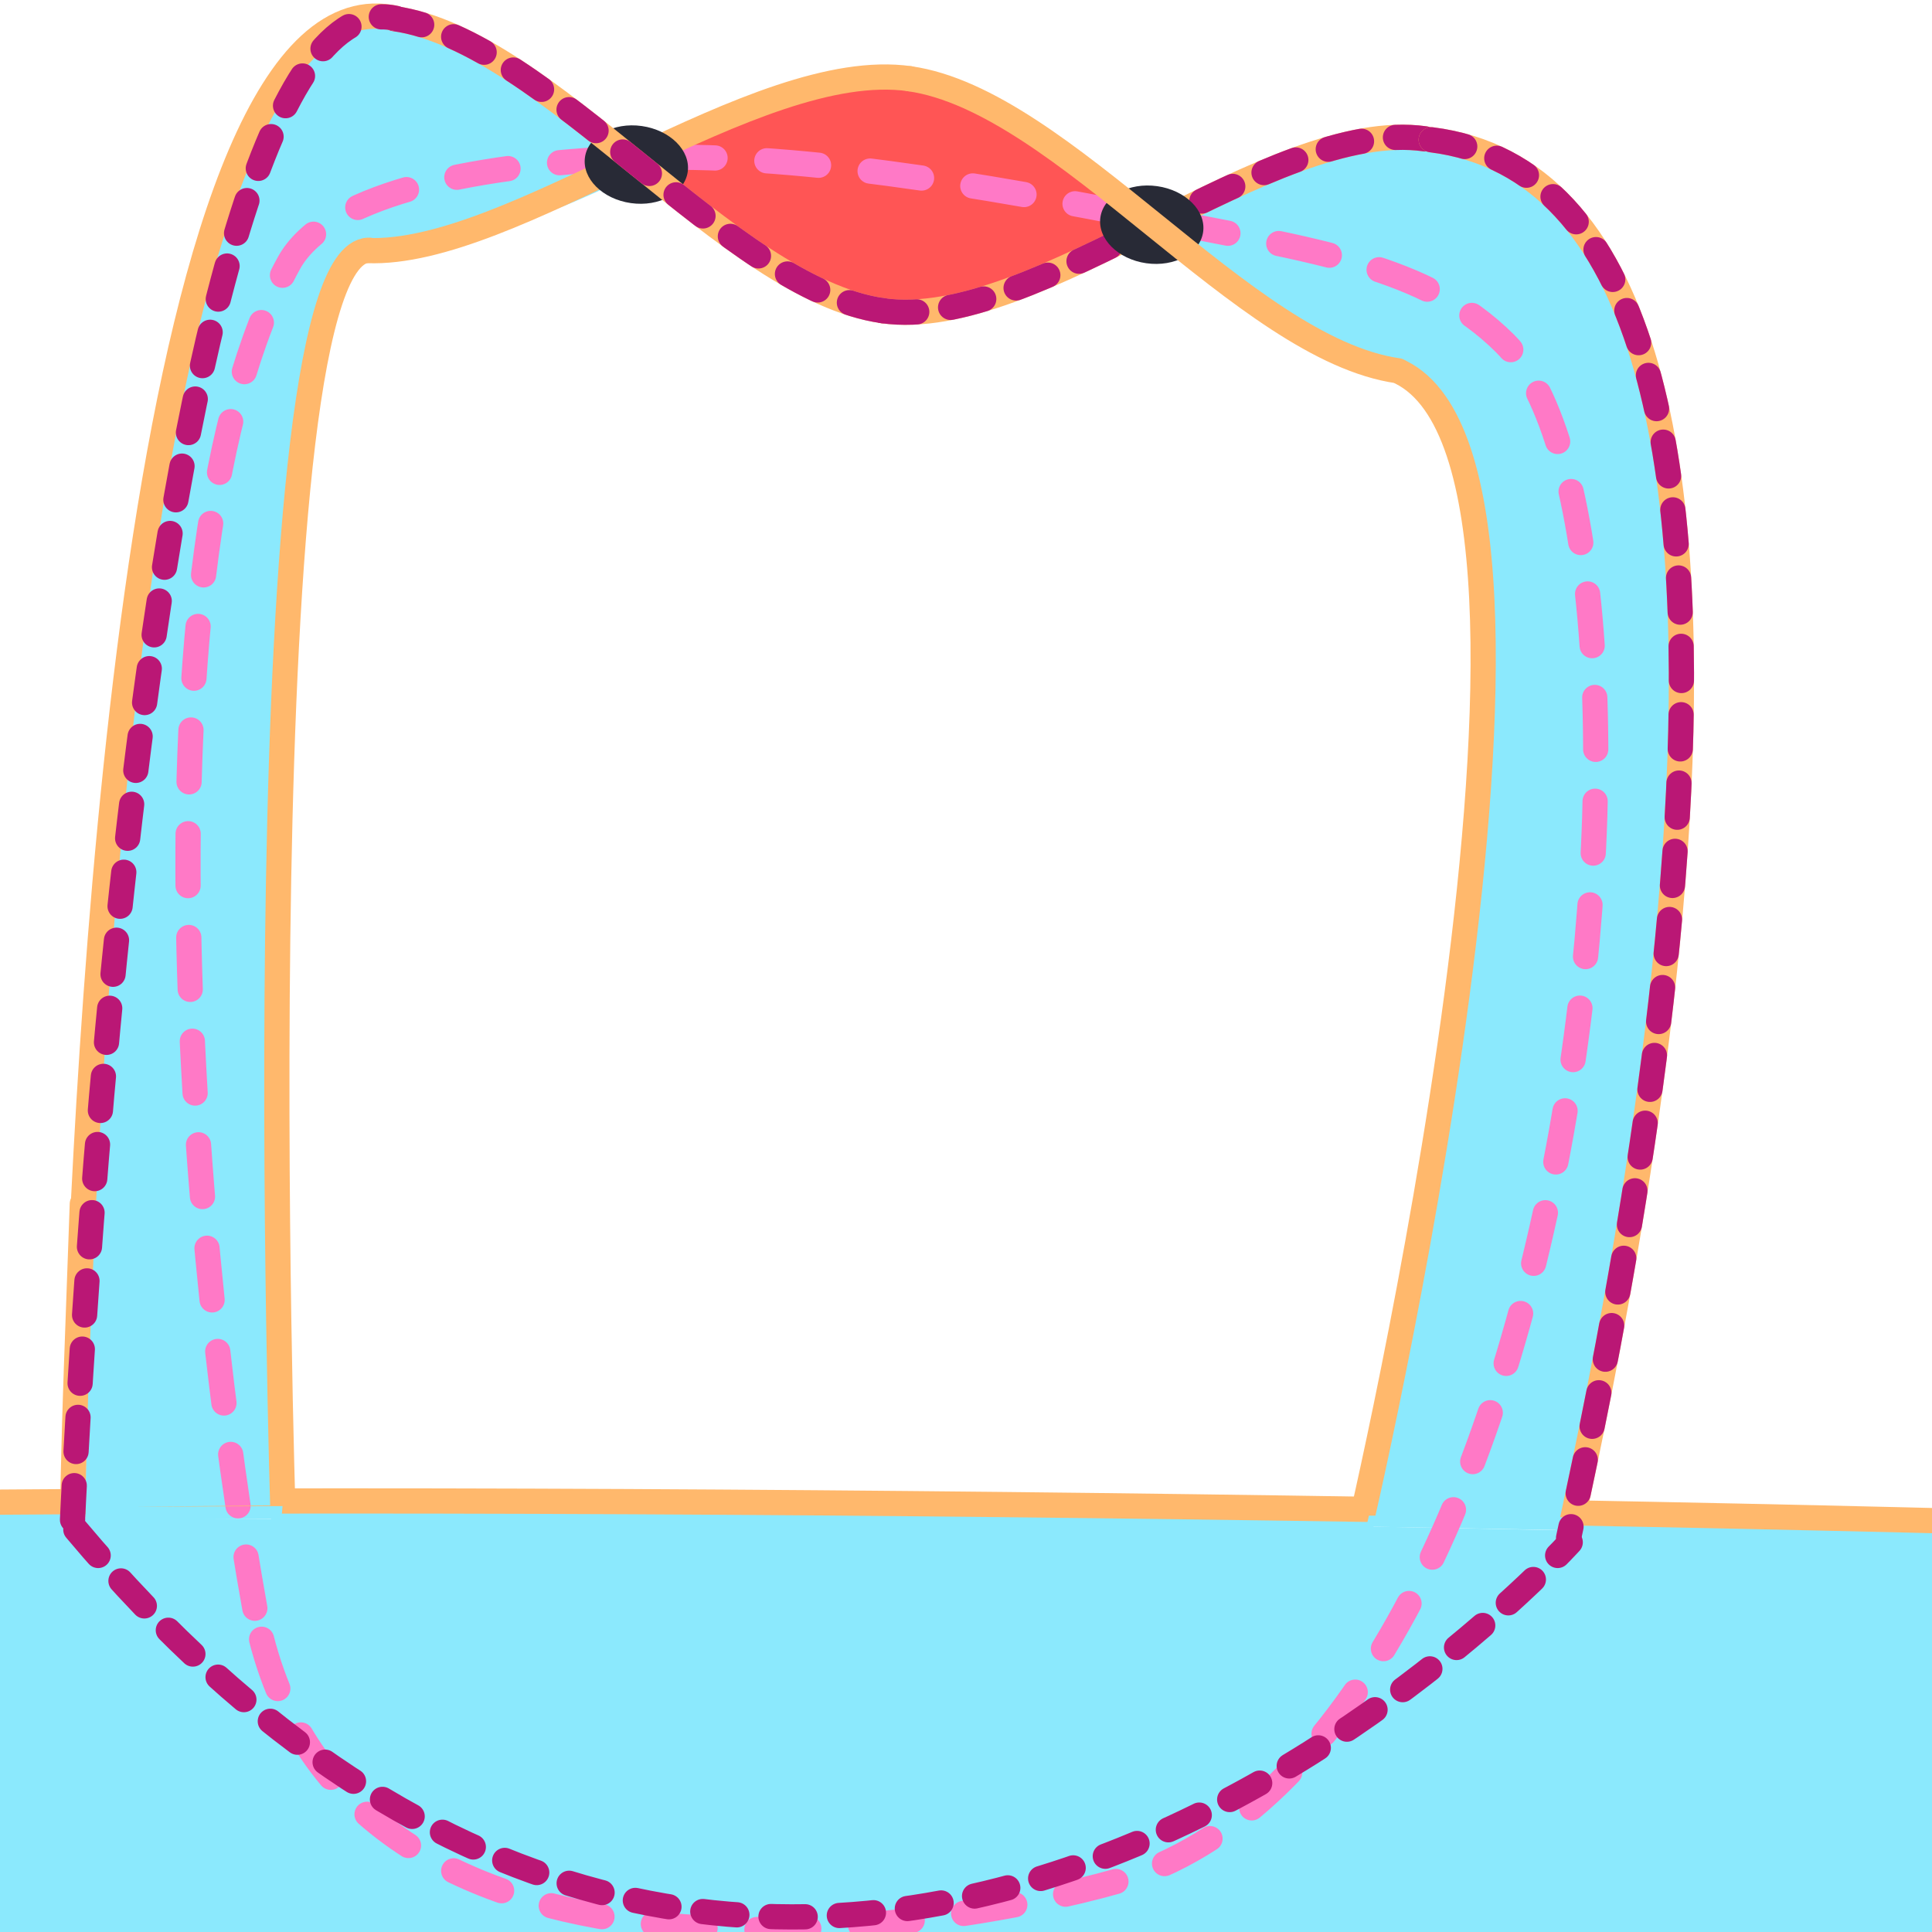
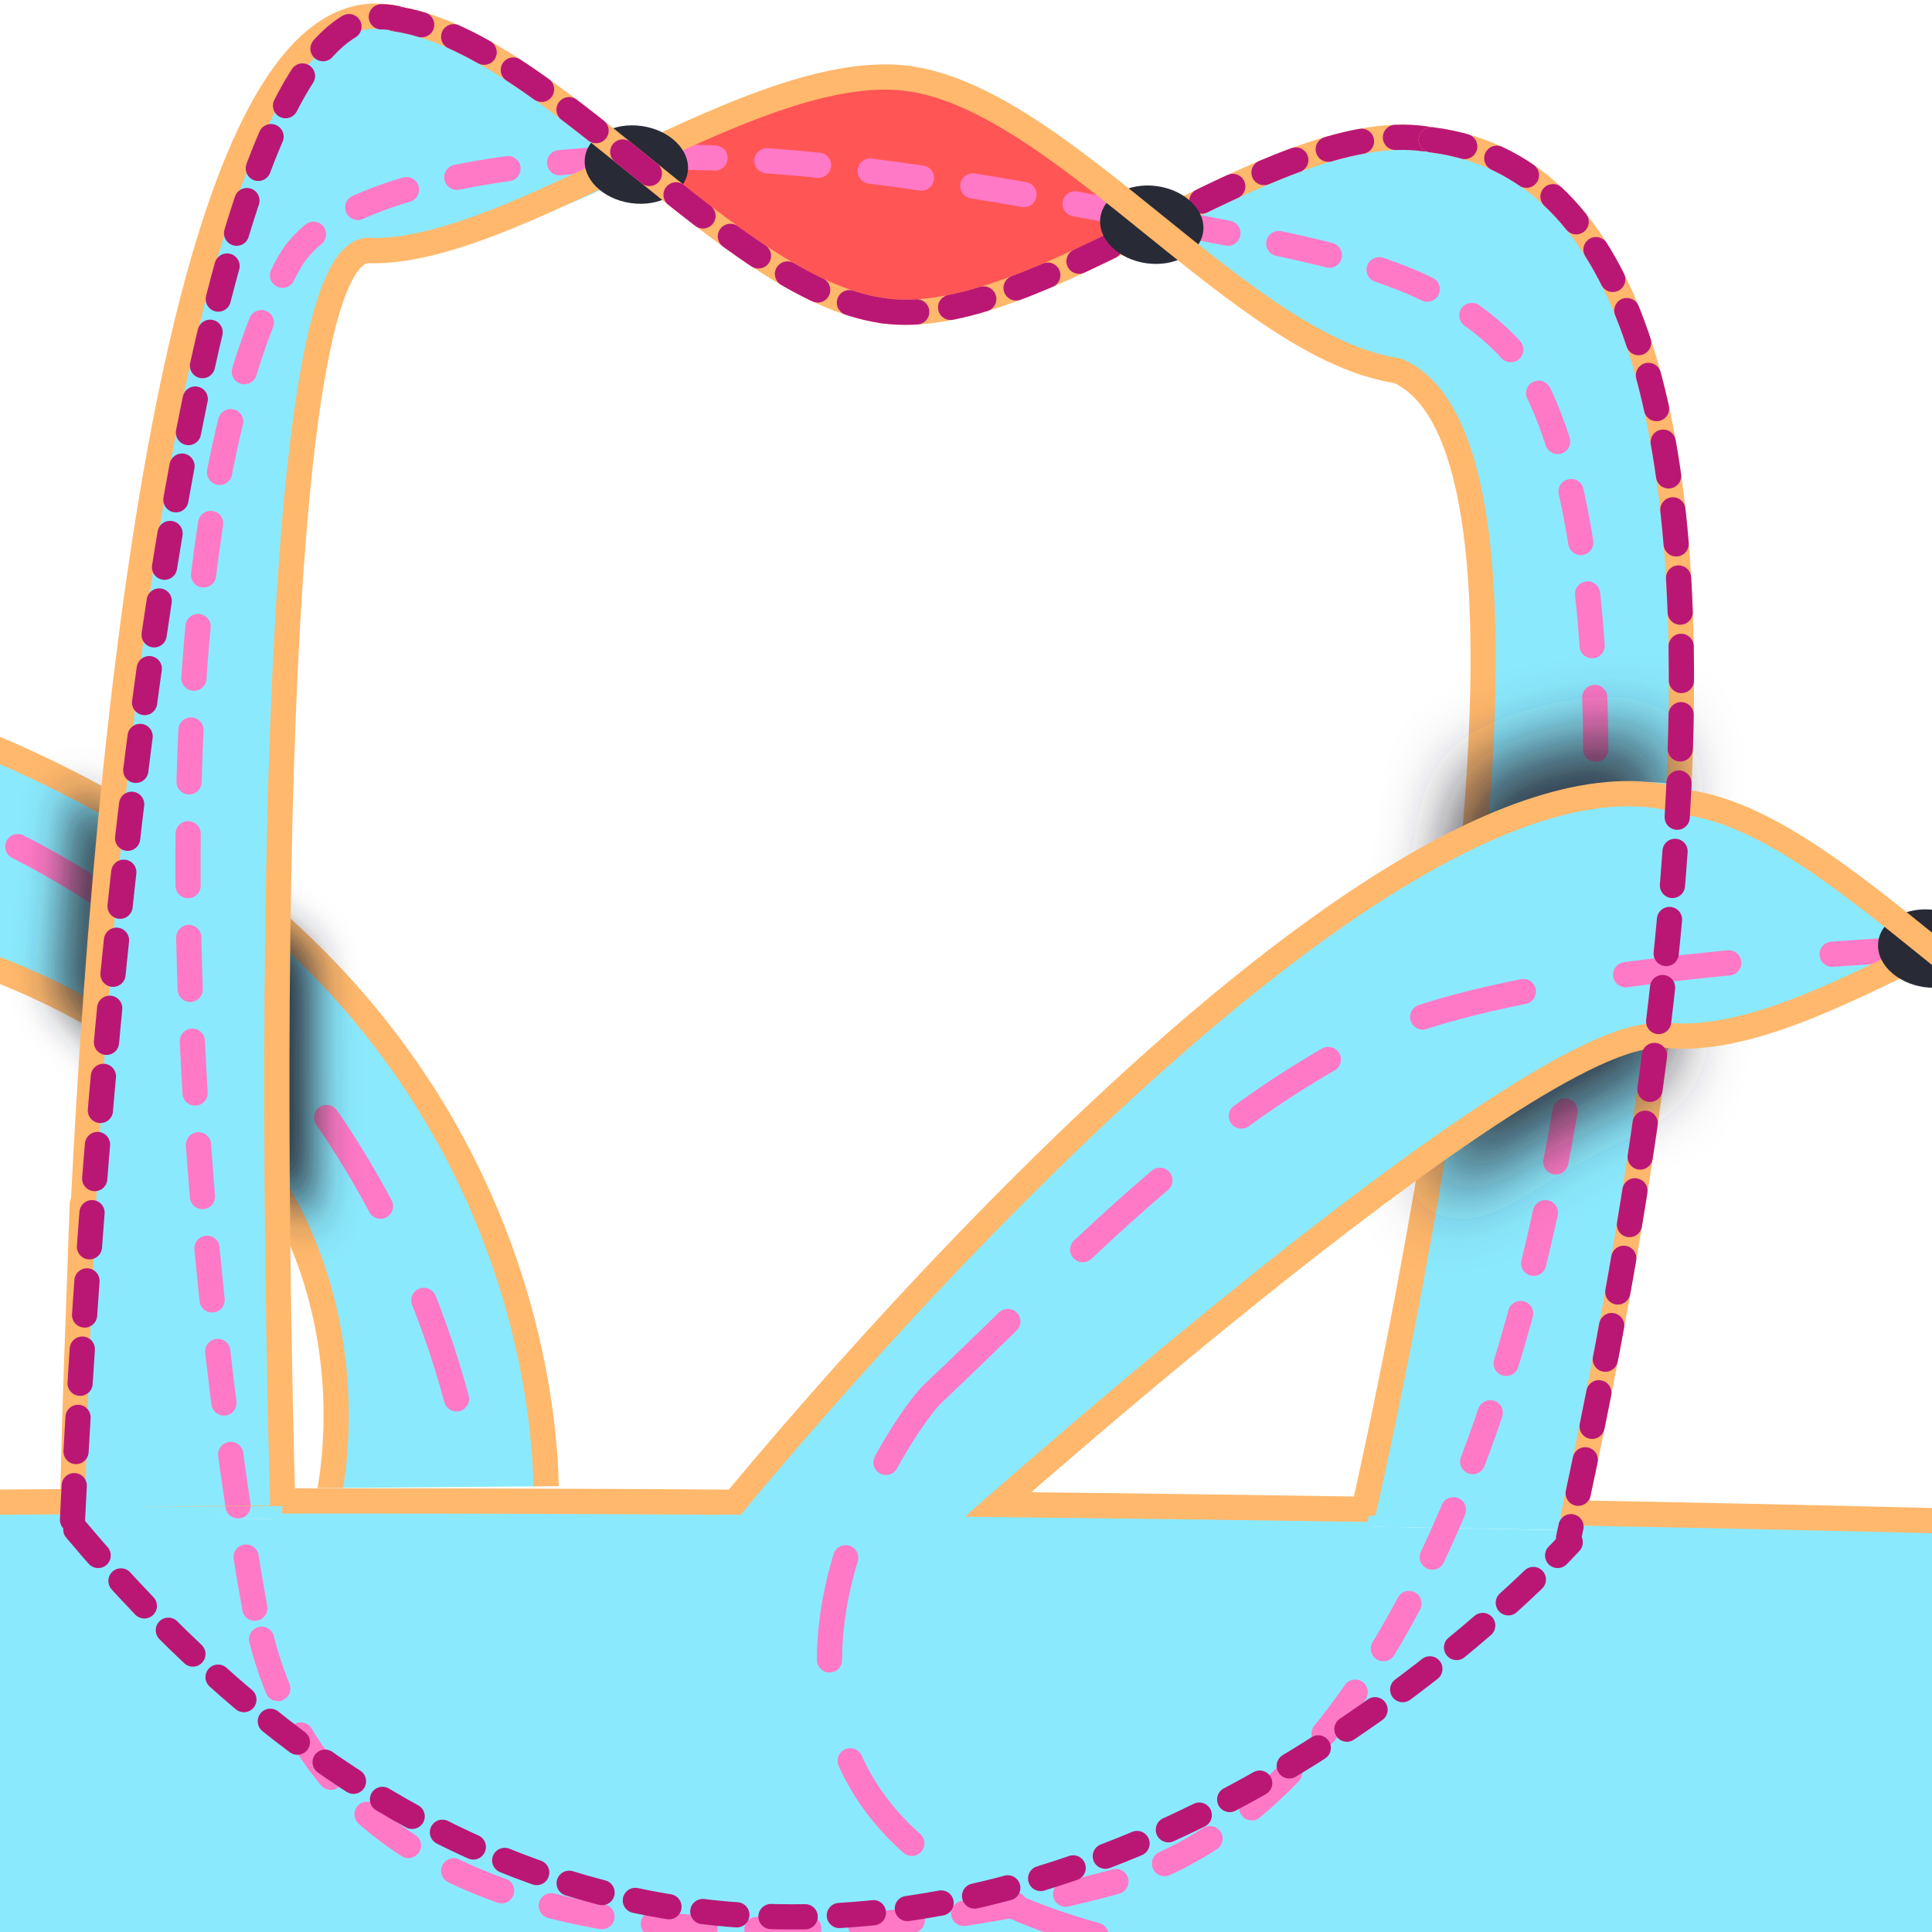
<svg xmlns="http://www.w3.org/2000/svg" xmlns:ns1="http://vectornator.io" height="100%" stroke-miterlimit="10" style="fill-rule:nonzero;clip-rule:evenodd;stroke-linecap:round;stroke-linejoin:round;" version="1.1" viewBox="0 0 565 565" width="100%" xml:space="preserve">
  <defs>
-     <filter color-interpolation-filters="sRGB" filterUnits="userSpaceOnUse" height="157.784" id="Filter" width="310.469" x="390.793" y="189.982">
+     <filter color-interpolation-filters="sRGB" filterUnits="userSpaceOnUse" height="146.329" id="Filter" width="177.721" x="-376.655" y="176.795">
+       <feDropShadow dx="-16.87" dy="-1.776" flood-color="#282a36" flood-opacity="0.791" in="SourceGraphic" result="Shadow" stdDeviation="9.443" />
+     </filter>
+     <filter color-interpolation-filters="sRGB" filterUnits="userSpaceOnUse" height="145.68" id="Filter_2" width="177.071" x="-352.452" y="187.691">
+       <feDropShadow dx="7.009" dy="8.795" flood-color="#282a36" flood-opacity="0.791" in="SourceGraphic" result="Shadow" stdDeviation="9.313" />
+     </filter>
+     <filter color-interpolation-filters="sRGB" filterUnits="userSpaceOnUse" height="147.784" id="Filter_3" width="86.01" x="1.283" y="214.854">
+       <feDropShadow dx="-9.848" dy="-3.621" flood-color="#282a36" flood-opacity="0.791" in="SourceGraphic" result="Shadow" stdDeviation="6.137" />
+     </filter>
+     <filter color-interpolation-filters="sRGB" filterUnits="userSpaceOnUse" height="147.784" id="Filter_4" width="86.01" x="20.662" y="226.1">
+       <feDropShadow dx="9.531" dy="7.625" flood-color="#282a36" flood-opacity="1" in="SourceGraphic" result="Shadow" stdDeviation="6.137" />
+     </filter>
+     <filter color-interpolation-filters="sRGB" filterUnits="userSpaceOnUse" height="157.784" id="Filter_5" width="310.469" x="390.793" y="189.982">
      <feDropShadow dx="-2.05" dy="-16.839" flood-color="#282a36" flood-opacity="0.9" in="SourceGraphic" result="Shadow" stdDeviation="10.092" />
    </filter>
-     <filter color-interpolation-filters="sRGB" filterUnits="userSpaceOnUse" height="157.784" id="Filter_2" width="310.469" x="394.653" y="219.897">
+     <filter color-interpolation-filters="sRGB" filterUnits="userSpaceOnUse" height="157.784" id="Filter_6" width="310.469" x="394.653" y="219.897">
      <feDropShadow dx="-4.441" dy="16.371" flood-color="#282a36" flood-opacity="0.9" in="SourceGraphic" result="Shadow" stdDeviation="10.092" />
-     </filter>
-     <filter color-interpolation-filters="sRGB" filterUnits="userSpaceOnUse" height="146.329" id="Filter_3" width="177.721" x="-376.655" y="176.795">
-       <feDropShadow dx="-16.87" dy="-1.776" flood-color="#282a36" flood-opacity="0.791" in="SourceGraphic" result="Shadow" stdDeviation="9.443" />
-     </filter>
-     <filter color-interpolation-filters="sRGB" filterUnits="userSpaceOnUse" height="145.68" id="Filter_4" width="177.071" x="-352.452" y="187.691">
-       <feDropShadow dx="7.009" dy="8.795" flood-color="#282a36" flood-opacity="0.791" in="SourceGraphic" result="Shadow" stdDeviation="9.313" />
    </filter>
  </defs>
  <clipPath id="ArtboardFrame">
    <rect height="565" width="565" x="0" y="0" />
  </clipPath>
  <g clip-path="url(#ArtboardFrame)" id="Layer-1" ns1:layerName="Layer 1" visibility="hidden">
    <path d="M-114.77-178.661L1050.74-178.661L1050.74 1018.72L-114.77 1018.72L-114.77-178.661Z" fill="#282a36" fill-rule="nonzero" opacity="1" stroke="none" />
  </g>
  <g clip-path="url(#ArtboardFrame)" id="Layer-2" ns1:layerName="Layer 2">
    <clipPath id="ClipPath">
-       <path d="M-533.325 634.598C-547.703 545.18-467.839 466.153-467.839 466.153L-455.266 490.235L-398.173 465.57L-406.253 444.182L-344.447 430.247L-341.345 454.606L-264.689 449.202L-268.697 416.886C-268.697 416.886-234.322 414.388-222.488 413.89C-220.079 413.789-213.869 447.021-213.869 447.021L-145.539 445.327C-145.539 445.327-151.275 411.071-147.648 410.947C-125.499 410.189-75.332 404.202-75.332 404.202L-75.688 446.178L-14.831 445.345L-12.44 402.841C-12.44 402.841 11.227 401.502 20.883 401.391C25.94 401.333 24.99 444.087 24.99 444.087L79.3 444.23C79.3 444.23 77.331 388.076 83.322 387.996C120.759 387.495 271.834 374.176 271.834 374.176L220.374 428.603L277.939 434.281L346.223 389.947C346.223 389.947 378.276 390.438 407.655 393.257C413.097 393.779 401.675 446.461 401.675 446.461L454.91 447.472L470.871 392.355L813.036 418.103L803.37 458.239L857.677 462.42C857.677 462.42 871.83 421.443 872.533 421.676C1020.83 470.851 1004.15 551.979 1004.15 634.598C1004.15 717.571 1030.54 774.653 881.15 823.826C834.225 839.271-293.631 861.745-410.327 823.826C-561.623 774.663-518.947 724.016-533.325 634.598Z" />
+       <path d="M-533.325 634.598C-547.703 545.18-467.839 466.153-467.839 466.153L-455.266 490.235L-398.173 465.57L-406.253 444.182L-344.447 430.247L-341.345 454.606L-264.689 449.202L-268.697 416.886C-268.697 416.886-234.322 414.388-222.488 413.89C-220.079 413.789-213.869 447.021-213.869 447.021L-145.539 445.327C-145.539 445.327-151.275 411.071-147.648 410.947C-125.499 410.189-75.332 404.202-75.332 404.202L-75.688 446.178L-14.831 445.345L-12.44 402.841C-12.44 402.841 11.227 401.502 20.883 401.391C25.94 401.333 24.99 444.087 24.99 444.087L79.3 444.23C79.3 444.23 77.331 388.076 83.322 387.996C120.759 387.495 271.834 374.176 271.834 374.176L212.834 442.176L280.956 444.083L346.223 389.947C346.223 389.947 378.276 390.438 407.655 393.257C413.097 393.779 401.675 446.461 401.675 446.461L454.91 447.472L470.871 392.355L813.036 418.103L803.37 458.239L857.677 462.42C857.677 462.42 871.83 421.443 872.533 421.676C1020.83 470.851 1004.15 551.979 1004.15 634.598C1004.15 717.571 1030.54 774.653 881.15 823.826C834.225 839.271-293.631 861.745-410.327 823.826C-561.623 774.663-518.947 724.016-533.325 634.598Z" />
    </clipPath>
    <g clip-path="url(#ClipPath)">
      <path d="M-520.782 646.468C-520.782 566.349-537.297 506.508-390.453 459.19C-276.163 422.363 825.451 444.126 871.583 459.19C1016.5 506.513 991.777 561.784 991.777 641.292C991.777 721.141 1017.57 776.073 871.583 823.394C825.728 838.257-276.418 859.886-390.453 823.394C-538.3 776.083-520.782 726.904-520.782 646.468Z" fill="#8be9fd" fill-rule="nonzero" opacity="1" stroke="#ffb86c" stroke-linecap="round" stroke-linejoin="round" stroke-width="7.376" />
    </g>
  </g>
  <g id="Twist" ns1:layerName="Twist" visibility="hidden">
    <path d="M280.436 445.075C308.805 435.319 331.996 379.756 360.366 370" fill="none" opacity="1" stroke="#8be9fd" stroke-linecap="round" stroke-linejoin="round" stroke-width="10.483" />
    <path d="M310.944 410.79C309.597 406.873 312.739 402.241 317.962 400.445C323.184 398.649 328.51 400.368 329.857 404.285C331.204 408.202 328.062 412.834 322.84 414.63C317.617 416.426 312.291 414.707 310.944 410.79Z" fill="#282a36" fill-rule="nonzero" opacity="1" stroke="none" />
    <path d="M375 412.554C346.631 422.31 294.171 392.765 265.801 402.521" fill="none" opacity="1" stroke="#8be9fd" stroke-linecap="round" stroke-linejoin="round" stroke-width="10.483" />
  </g>
  <g clip-path="url(#ArtboardFrame)" id="Layer-4" ns1:layerName="Layer 4">
    <clipPath id="ClipPath_2">
      <path d="M-515.66 25.756L959.664 25.756L933.763 470.645L600.344 443.573C600.344 443.573 525.239 447.328 317.315 447.127C174.272 446.989-145.876 441.31-145.876 441.31L-145.351 445.54C-145.351 445.54-223.941 447.422-223.941 447.422L-392.026 453.738L-397.887 465.606L-455.526 490.525L-509.693 500.911L-515.66 25.756Z" />
    </clipPath>
    <g clip-path="url(#ClipPath_2)">
      <path d="M-308.331 200.995C-332.911 201.041-357.756 206.278-381.362 216.218C-427.713 235.734-468.192 268.477-485.027 317.796C-514.407 403.867-456.147 495.632-456.147 495.632L-392.939 468.306C-392.939 468.306-422.667 397.466-410.574 348.147C-405.391 327.009-378.642 302.379-350.158 290.386C-321.496 278.318-292.572 277.506-273.476 289.201C-232.977 314.003-216.669 458.873-216.669 458.873L-140.481 455.289C-140.481 455.289-164.689 260.889-237.055 217.403C-258.431 204.558-283.766 200.949-308.331 200.995Z" fill="#8be9fd" fill-rule="nonzero" opacity="1" stroke="#ffb86c" stroke-linecap="butt" stroke-linejoin="round" stroke-width="7.376" />
    </g>
  </g>
+   <g clip-path="url(#ArtboardFrame)" id="Layer-3" ns1:layerName="Layer 3">
+     <clipPath id="ClipPath_3">
+       <path d="M-509.13 17.6L-503.154 486.749L-335.659 446.345L-329.067 446.44L-255.894 441.176L-248.639 441.366L-69.667 436.055L-65.873 435.533L-65.731 438.094L-4.461 437.383L-4.651 436.007C64.67 435.455 139.668 434.771 211.073 434.253C211.035 430.017 210.89 426.301 211.073 420.643C211.195 416.911 211.427 414.028 211.974 407.554C211.99 407.371 212.253 403.766 212.354 402.432C212.488 400.664 213.025 397.338 213.634 394.845C214.197 392.541 214.802 390.717 215.911 389.012C219.435 383.589 227.166 381.98 232.176 387.826C232.527 388.235 232.802 388.722 233.125 389.154C233.178 388.701 233.162 388.649 233.22 388.158C233.31 387.395 233.425 386.393 233.457 386.119C233.617 384.751 234.119 381.385 234.121 381.377C234.431 379.307 234.52 378.359 234.642 377.299C234.643 376.766 234.641 375.464 234.642 375.402C234.618 375.266 234.641 375.236 234.927 373.362C235.091 372.664 235.1 372.679 236.018 370.754L236.444 370.138L237.44 368.905L240.143 367.103L244.506 366.297L248.49 367.482L249.912 368.478L264.186 368.478C264.23 366.198 264.274 363.561 264.281 362.882C264.307 360.553 264.355 358.693 264.518 354.631C264.551 353.81 264.865 346.61 264.898 346C264.91 345.786 264.92 345.257 264.945 345.004C264.953 344.732 264.954 344.762 265.372 343.06C265.629 342.082 265.654 342.048 268.123 338.934L268.739 338.46L269.498 337.938L270.399 337.464L271.489 337.084L272.722 336.8L274.098 336.658L275.426 336.752L276.706 337.037L277.892 337.416L278.887 337.938L279.694 338.46L280.073 338.744C280.845 339.458 280.984 339.687 281.259 340.025C281.395 339.01 281.446 337.812 281.59 336.8C281.676 336.197 282.394 330.485 282.444 330.113C282.562 329.234 282.584 329.136 282.681 328.691C282.695 328.4 282.729 328.376 283.724 326.035C284.12 325.364 284.076 325.352 285.242 323.996L286.048 323.332L287.139 322.573L288.656 321.909L290.601 321.435L292.877 321.435L295.058 321.957L296.86 322.858L298.188 323.901L299.042 324.897L299.658 325.703L299.801 325.94C300.106 324.665 300.127 324.296 300.512 322.715C300.63 322.231 300.78 321.698 300.844 321.435C300.86 321.276 300.888 320.502 300.891 320.439C301.009 318.466 301.149 317.425 301.603 315.887C302.519 312.776 304.472 310.089 307.673 308.489C309.004 307.823 310.411 307.354 312.178 307.351C314.311 307.347 316.226 308.306 317.916 309.627C318.711 306.904 319.294 304.207 320.192 301.47C320.24 301.324 320.472 300.077 320.477 300.048C320.764 298.422 320.937 297.628 321.283 296.491C321.867 294.573 322.699 292.835 323.986 291.227C325.803 288.956 328.188 287.33 332.095 287.575C334.525 287.728 336.275 288.593 337.644 289.804C338.924 289.097 340.346 288.593 342.149 288.619C343.058 288.632 343.801 288.989 344.615 289.235C344.957 288.136 344.918 287.807 345.326 286.532C345.552 285.824 347.888 279.297 348.171 278.518C348.311 278.133 348.743 276.98 348.835 276.763C348.907 276.597 348.902 276.585 349.12 276.147C349.295 275.805 349.322 275.793 350.211 274.534L351.254 273.444L357.656 271.167L360.264 272.543C360.686 271.224 361.018 270.235 361.497 268.749C361.497 268.748 361.496 268.666 361.497 268.654C361.517 268.482 361.637 267.351 361.639 267.326C361.881 264.817 362.009 263.833 362.54 262.252C364.494 256.441 370.913 252.494 377.573 256.656C378.072 256.968 378.213 257.365 378.617 257.699C378.823 257.238 378.945 256.78 379.328 256.229C380.349 254.724 380.323 254.722 384.26 252.625C387.27 252.06 387.283 252.07 390.425 252.91C390.84 253.136 390.747 253.221 391.041 253.384C392.22 249.116 395.456 245.828 400.336 245.275C400.664 243.846 400.886 242.318 401.237 240.912C401.294 240.685 401.281 240.687 401.379 240.343C401.38 240.032 401.421 240.021 403.134 237.071C404.811 234.715 405.307 234.598 412.761 234.225C414.238 232.108 416.479 230.646 419.02 230.289C420.215 230.121 421.48 230.196 422.719 230.526C422.734 230.53 422.753 230.522 422.767 230.526C423.211 227.866 423.556 225.118 424.047 222.417C424.965 217.369 429.811 214.007 434.859 214.924C439.908 215.842 443.27 220.689 442.352 225.737C438.098 249.134 435.566 268.193 430.686 310.243C429.824 317.676 429.48 320.383 429.027 324.233C428.508 328.639 427.604 334.812 426.513 340.214C425.718 344.153 424.891 347.51 423.952 350.173C423.313 351.988 422.582 353.502 421.723 354.868C420.006 357.6 417.757 359.663 414.136 360.321C411.829 360.741 409.772 360.326 407.924 359.515C407.967 362.313 407.237 365.082 405.221 367.435C402.351 370.783 397.648 371.662 393.697 369.711C392.814 371.55 391.694 373.326 390.045 374.975C387.358 377.662 383.447 378.871 379.47 377.536C378.703 377.278 378.15 376.863 377.526 376.492C377.375 378.79 377.279 381.05 376.72 382.989C375.425 387.478 372.794 391.141 368.516 393.28C367.993 393.541 367.512 393.48 366.998 393.659C365.808 398.506 364.417 402.491 362.066 405.135C358.191 409.495 352.074 409.983 347.602 406.558C347.584 406.544 347.573 406.525 347.555 406.511C347.321 407.369 347.193 408.318 346.938 409.166C346.93 409.214 346.855 409.651 346.844 409.735C346.768 410.295 346.748 410.683 346.654 411.158C346.491 411.98 346.27 412.76 345.943 413.577C344.738 416.583 342.352 419.052 338.782 420.026C338.733 420.04 338.688 420.013 338.64 420.026C338.528 423.511 338.281 426.255 337.501 428.894C336.984 430.644 336.054 432.126 335.13 433.589C535.199 433.65 609.373 430.127 609.374 430.127L943.559 456.873L962.149 142.273L969.546 17.6L-509.13 17.6Z" />
+     </clipPath>
+     <g clip-path="url(#ClipPath_3)">
+       <path d="M-285.01 202.181C-297.459 211.874-308.541 223.539-317.636 237.51C-325.609 249.757-331.545 263.897-336.178 278.815C-330.41 278.712-324.484 278.575-320.671 278.72C-315.273 278.926-311.103 279.44-306.255 280.333C-296.446 282.138-287.12 285.584-276.663 291.382C-275.847 291.834-274.857 292.217-272.537 293.042C-272.26 293.141-272.254 293.177-271.968 293.279C-265.728 295.503-261.944 297.577-258.927 301.293C-257.274 295.324-255.33 289.779-252.905 285.217C-245.557 271.395-226.91 258.627-205.672 250.789C-207.14 247.61-207.568 246.878-209.323 243.059C-209.925 241.75-209.955 241.759-210.556 240.45C-216.255 228.059-220.149 219.882-224.072 211.713C-233.685 209.912-244.637 208.725-256.604 208.156C-261.23 207.936-264.541 207.106-271.447 204.931C-272.295 204.664-272.625 204.544-273.059 204.409C-276.045 203.483-277.93 203.019-279.698 202.75C-280.898 202.567-282.312 202.397-284.962 202.181C-284.972 202.189-284.999 202.173-285.01 202.181Z" fill="#8be9fd" fill-rule="nonzero" filter="url(#Filter)" stroke="none" ns1:shadowAngle="3.24648" ns1:shadowColor="#282a36" ns1:shadowOffset="16.9629" ns1:shadowOpacity="0.79054" ns1:shadowRadius="18.8858" />
+       <path d="M-285.01 202.181C-297.459 211.874-308.541 223.539-317.636 237.51C-325.609 249.757-331.545 263.897-336.178 278.815C-330.41 278.712-324.484 278.575-320.671 278.72C-315.273 278.926-311.103 279.44-306.255 280.333C-296.446 282.138-287.12 285.584-276.663 291.382C-275.847 291.834-274.857 292.217-272.537 293.042C-272.26 293.141-272.254 293.177-271.968 293.279C-265.728 295.503-261.944 297.577-258.927 301.293C-257.274 295.324-255.33 289.779-252.905 285.217C-245.557 271.395-226.91 258.627-205.672 250.789C-207.14 247.61-207.568 246.878-209.323 243.059C-209.925 241.75-209.955 241.759-210.556 240.45C-216.255 228.059-220.149 219.882-224.072 211.713C-233.685 209.912-244.637 208.725-256.604 208.156C-261.23 207.936-264.541 207.106-271.447 204.931C-272.295 204.664-272.625 204.544-273.059 204.409C-276.045 203.483-277.93 203.019-279.698 202.75C-280.898 202.567-282.312 202.397-284.962 202.181C-284.972 202.189-284.999 202.173-285.01 202.181Z" fill="#8be9fd" fill-rule="nonzero" filter="url(#Filter_2)" stroke="none" ns1:shadowAngle="0.897928" ns1:shadowColor="#282a36" ns1:shadowOffset="11.2462" ns1:shadowOpacity="0.79054" ns1:shadowRadius="18.6259" />
+       <path d="M-117.659 167.696C-141.497 161.704-166.867 160.679-192.191 164.516C-241.916 172.05-289.197 193.848-317.629 237.522C-367.249 313.741-344.58 458.88-344.58 458.88L-260.449 453.116C-260.449 453.116-276.746 330.067-252.911 285.229C-242.695 266.011-210.716 248.706-180.159 244.076C-149.411 239.417-127.862 260.055-105.535 261.761C137.463 280.318 95.553 440.403 95.553 440.403L159.628 442.177C159.628 442.177 171.744 263.347-52.596 201.107C-146.587 175.031-93.834 173.685-117.659 167.696Z" fill="#8be9fd" fill-rule="nonzero" opacity="1" stroke="#ffb86c" stroke-linecap="butt" stroke-linejoin="round" stroke-width="7.376" />
+       <path d="M-294.406 495.914C-294.406 495.914-309.223 464.42-310.634 446.085C-313.8 404.92-313.847 367.977-303.637 327.135C-297.405 302.21-288.12 269.012-263.961 245.432C-219.623 202.158-159.697 213.922-96.348 219.555C98.43 236.873 153.987 415.1 139.702 493.761C132.203 535.052-57.246 517.113-87.947 536.65C-125.025 560.245-192.473 567.677-237.084 550.947C-263.591 541.007-294.406 495.914-294.406 495.914Z" fill="none" opacity="1" stroke="#ff79c6" stroke-dasharray="30.35" stroke-linecap="round" stroke-linejoin="round" stroke-width="7.375" />
+     </g>
+   </g>
  <g clip-path="url(#ArtboardFrame)" id="Layer-8" ns1:layerName="Layer 8">
+     <path d="M30.886 233.818L26.474 295.253L81.799 350.917L81.459 271.493L30.886 233.818Z" fill="#8be9fd" fill-rule="nonzero" filter="url(#Filter_3)" stroke="none" ns1:shadowAngle="3.49395" ns1:shadowColor="#282a36" ns1:shadowOffset="10.4932" ns1:shadowOpacity="0.79054" ns1:shadowRadius="12.274" />
+     <path d="M30.886 233.818L26.474 295.253L81.799 350.917L81.459 271.493L30.886 233.818Z" fill="#8be9fd" fill-rule="nonzero" filter="url(#Filter_4)" stroke="none" ns1:shadowAngle="0.674729" ns1:shadowColor="#282a36" ns1:shadowOffset="12.2055" ns1:shadowOpacity="1" ns1:shadowRadius="12.274" />
    <path d="M408.845 108.43C363.77 102.043 311.098 29.414 266.023 23.027L266.024 23.014C220.949 16.627 183.247 69.165 107.386 73.728C73.537 75.764 81.028 366.971 83.001 428.79C83.235 436.134 82.279 444.198 82.279 444.198L25.037 444.48C25.037 444.48 23.922-24.91 114.973 5.44C169.616 23.654 115.294 5.44 115.294 5.44C152.632 10.73 195.183 61.475 234.311 82.369C242.419 86.699 250.379 89.746 258.116 90.843L258.114 90.856C303.19 97.243 356.646 33.106 417.347 40.694C545.339 56.693 469.004 394.362 457.623 447.475L399.601 446.448C399.601 446.448 470.362 139.209 409.661 108.858" fill="#8be9fd" fill-rule="nonzero" opacity="1" stroke="none" />
-     <clipPath id="ClipPath_3">
+     <clipPath id="ClipPath_4">
      <path d="M192.524 61.021C192.524 20.45 224.377-12.44 263.67-12.44C302.963-12.44 334.817 20.45 334.817 61.021C334.817 101.593 302.963 134.483 263.67 134.483C224.377 134.483 192.524 101.593 192.524 61.021Z" />
    </clipPath>
-     <g clip-path="url(#ClipPath_3)">
+     <g clip-path="url(#ClipPath_4)">
      <path d="M408.845 108.43C363.77 102.043 311.098 29.414 266.023 23.027L266.024 23.014C202.285 17.432 179.936 72.89 107.386 73.728C69.45 74.166 107.386 225.479 107.386 225.479L46.685 225.479C46.685 225.479 23.922-24.91 114.973 5.44C169.616 23.654 115.294 5.44 115.294 5.44C152.632 10.73 195.183 61.475 234.311 82.369C242.419 86.699 250.379 89.746 258.116 90.843L258.114 90.856C303.19 97.243 356.646 33.106 417.347 40.694C545.339 56.693 495.359 178.068 483.977 231.181L422.407 229.129C422.407 229.129 470.362 139.209 409.661 108.858" fill="#ff5555" fill-rule="nonzero" opacity="1" stroke="none" />
    </g>
  </g>
  <g clip-path="url(#ArtboardFrame)" id="Layer-5" ns1:layerName="Layer 5">
    <path d="M-408.155 503.811C-408.155 503.811-448.322 422.771-452.325 378.738C-459.546 299.299-405.392 246.572-332.5 234.424C-219.599 215.607-121.008 462.482-210.925 518.68C-249.965 543.08-289.852 540.067-339.16 536.349C-388.467 532.632-408.155 503.811-408.155 503.811Z" fill="none" opacity="1" stroke="#ff79c6" stroke-dasharray="15.175" stroke-linecap="round" stroke-linejoin="round" stroke-width="7.376" />
    <path d="M74.521 470.31C57.11 373.719 36.884 163.634 84.477 76.961C95.037 57.73 135.12 48.209 185.014 46.191C231.44 44.314 288.439 54.394 335.97 63.73C385.113 73.382 417.178 77.637 440.076 100.388C496.276 156.227 465.627 510.78 326.62 550.162C276.132 564.466 97.086 595.491 74.521 470.31Z" fill="none" opacity="1" stroke="#ff79c6" stroke-dasharray="15.175" stroke-linecap="round" stroke-linejoin="round" stroke-width="7.376" />
  </g>
  <g clip-path="url(#ArtboardFrame)" id="Layer-7" ns1:layerName="Layer 7">
    <path d="M107.386 73.269C150.001 74.984 220.949 16.627 266.024 23.014" fill="none" opacity="1" stroke="#ffb86c" stroke-linecap="round" stroke-linejoin="round" stroke-width="7.376" />
    <path d="M171.069 45.998C171.951 39.775 179.393 35.683 187.691 36.858C195.989 38.034 202.001 44.033 201.12 50.256C200.238 56.48 192.796 60.572 184.498 59.396C176.2 58.22 170.188 52.222 171.069 45.998Z" fill="#282a36" fill-rule="nonzero" opacity="1" stroke="none" />
    <path d="M258.116 90.843C213.041 84.456 160.369 11.827 115.294 5.44" fill="none" opacity="1" stroke="#ffb86c" stroke-linecap="round" stroke-linejoin="round" stroke-width="7.376" />
    <path d="M258.114 90.856C303.19 97.243 371.678 34.215 416.753 40.602" fill="none" opacity="1" stroke="#ffb86c" stroke-linecap="round" stroke-linejoin="round" stroke-width="7.376" />
    <path d="M258.114 90.856C303.19 97.243 371.678 34.215 416.753 40.602" fill="none" opacity="1" stroke="#ba1775" stroke-dasharray="10.0" stroke-linecap="round" stroke-linejoin="round" stroke-width="7.376" />
    <path d="M321.798 63.586C322.68 57.362 330.122 53.27 338.42 54.446C346.718 55.622 352.73 61.62 351.848 67.844C350.967 74.067 343.525 78.159 335.227 76.984C326.929 75.808 320.916 69.809 321.798 63.586Z" fill="#282a36" fill-rule="nonzero" opacity="1" stroke="none" />
    <path d="M408.845 108.43C363.77 102.043 311.098 29.414 266.023 23.027" fill="none" opacity="1" stroke="#ffb86c" stroke-linecap="round" stroke-linejoin="round" stroke-width="7.376" />
    <path d="M258.116 90.843C213.041 84.456 160.369 11.827 115.294 5.44" fill="none" opacity="1" stroke="#ba1775" stroke-dasharray="10.0" stroke-linecap="round" stroke-linejoin="round" stroke-width="7.376" />
-     <clipPath id="ClipPath_4">
+     <clipPath id="ClipPath_5">
      <path d="M-499.126-48.333L-135.371-29.987L977.889 26.159L951.93 465.447L615.447 447.698C615.447 447.698 543.076 443.213 334.682 443.015C266.558 442.95 185.772 441.235 105.693 440.501C79.019 440.257 53.177 440.773 27.564 440.555C-105.153 439.423-215.816 437.924-215.816 437.924L-370.005 445.89L-494.783 495.332L-499.126-48.333Z" />
    </clipPath>
-     <g clip-path="url(#ClipPath_4)">
+     <g clip-path="url(#ClipPath_5)">
      <path d="M108.456 73.223C70.706 69.448 82.803 443.922 82.803 443.922L21.211 444.457C21.211 444.457 21.416 426.464 22.444 397.758C26.598 281.662 21.416 426.464 22.444 397.758C26.086 295.977 41.281-11.896 115.923 5.407" fill="none" opacity="1" stroke="#ffb86c" stroke-linecap="butt" stroke-linejoin="round" stroke-width="7.376" />
      <path d="M409.717 108.886C470.417 139.236 396.987 449.68 396.987 449.68L458.722 449.767C470.104 396.654 546.548 56.868 418.555 40.869" fill="none" opacity="1" stroke="#ffb86c" stroke-linecap="round" stroke-linejoin="round" stroke-width="7.376" />
      <path d="M20.288 443.499C20.442 510.936 342.718 673.173 458.13 452.132" fill="none" opacity="1" stroke="#ffb86c" stroke-linecap="butt" stroke-linejoin="round" stroke-width="4.861" />
    </g>
  </g>
-   <g clip-path="url(#ArtboardFrame)" id="Layer-9" ns1:layerName="Layer 9" visibility="hidden">
-     <path d="M475.028 232.057C461.542 232.248 446.563 236.917 430.878 244.197C427.601 263.594 424.992 282.501 420.825 318.413C419.962 325.846 419.618 328.552 419.165 332.402C418.939 334.324 418.431 336.99 418.074 339.373C446.399 319.994 471.799 304.766 484.371 303.285C484.449 301.863 484.56 300.438 484.892 298.685C485.031 297.951 485.194 297.187 485.366 296.409C485.542 295.618 485.939 293.985 486.125 293.232C486.312 291.513 486.372 289.925 486.362 286.213C486.357 284.31 486.342 283.435 486.362 282.324C486.403 280.144 486.522 278.267 486.742 276.397C486.828 275.665 486.952 273.901 487.074 271.275C487.17 269.187 487.656 255.335 487.738 253.16C488.016 245.695 488.279 240.473 488.544 236.325C488.614 235.218 488.708 234.581 488.781 233.669C484.375 232.634 479.836 231.988 475.028 232.057ZM676.336 266.722C676.336 266.803 676.336 266.781 676.336 266.912C676.336 267.309 676.335 270.124 676.336 271.465C676.789 271.461 677.258 271.452 677.664 271.465C678.58 269.453 677.918 268.083 676.336 266.722Z" fill="#8be9fd" fill-rule="nonzero" filter="url(#Filter)" stroke="none" ns1:shadowAngle="4.59123" ns1:shadowColor="#282a36" ns1:shadowOffset="16.9629" ns1:shadowOpacity="0.9" ns1:shadowRadius="20.185" />
-     <path d="M481.279 228.762C467.793 228.953 452.813 233.622 437.129 240.902C433.851 260.3 431.243 279.207 427.075 315.118C426.213 322.551 425.869 325.258 425.416 329.108C425.189 331.03 424.681 333.696 424.325 336.079C452.65 316.7 478.049 301.472 490.621 299.991C490.7 298.568 490.811 297.144 491.143 295.391C491.282 294.657 491.444 293.893 491.617 293.114C491.792 292.324 492.19 290.69 492.376 289.937C492.563 288.219 492.623 286.631 492.613 282.918C492.608 281.016 492.592 280.141 492.613 279.03C492.654 276.849 492.772 274.973 492.992 273.102C493.078 272.37 493.203 270.607 493.324 267.98C493.421 265.893 493.907 252.04 493.988 249.865C494.266 242.4 494.529 237.179 494.794 233.03C494.865 231.923 494.958 231.286 495.032 230.375C490.625 229.34 486.086 228.694 481.279 228.762ZM682.587 263.428C682.587 263.509 682.587 263.487 682.587 263.618C682.587 264.014 682.586 266.829 682.587 268.17C683.04 268.166 683.508 268.157 683.915 268.17C684.83 266.158 684.168 264.789 682.587 263.428Z" fill="#8be9fd" fill-rule="nonzero" filter="url(#Filter_2)" stroke="none" ns1:shadowAngle="1.83566" ns1:shadowColor="#282a36" ns1:shadowOffset="16.9629" ns1:shadowOpacity="0.9" ns1:shadowRadius="20.185" />
-     <path d="M787.075 337.706C742 331.319 689.328 258.69 644.253 252.303L644.255 252.289C599.18 245.903 561.478 298.441 485.616 303.003C451.652 305.046 313.295 417.735 285.12 440.956C281.88 443.626 280.097 445.113 280.097 445.113L210.208 444.348C210.208 444.348 402.153 204.365 493.204 234.715C547.846 252.929 493.524 234.715 493.524 234.715C530.863 240.006 573.414 290.751 612.542 311.645C620.649 315.974 628.61 319.022 636.346 320.118L636.345 320.131C681.42 326.518 734.876 262.382 795.577 269.969C923.57 285.968 870.819 409.409 859.437 462.522L800.39 458.07C800.39 458.07 848.592 368.484 787.892 338.134" fill="#8be9fd" fill-rule="nonzero" opacity="1" stroke="none" />
-     <clipPath id="ClipPath_5">
+   <g clip-path="url(#ArtboardFrame)" id="Layer-9" ns1:layerName="Layer 9">
+     <path d="M475.028 232.057C461.542 232.248 446.563 236.917 430.878 244.197C427.601 263.594 424.992 282.501 420.825 318.413C419.962 325.846 419.618 328.552 419.165 332.402C418.939 334.324 418.431 336.99 418.074 339.373C446.399 319.994 471.799 304.766 484.371 303.285C484.449 301.863 484.56 300.438 484.892 298.685C485.031 297.951 485.194 297.187 485.366 296.409C485.542 295.618 485.939 293.985 486.125 293.232C486.312 291.513 486.372 289.925 486.362 286.213C486.357 284.31 486.342 283.435 486.362 282.324C486.403 280.144 486.522 278.267 486.742 276.397C486.828 275.665 486.952 273.901 487.074 271.275C487.17 269.187 487.656 255.335 487.738 253.16C488.016 245.695 488.279 240.473 488.544 236.325C488.614 235.218 488.708 234.581 488.781 233.669C484.375 232.634 479.836 231.988 475.028 232.057ZM676.336 266.722C676.336 266.803 676.336 266.781 676.336 266.912C676.336 267.309 676.335 270.124 676.336 271.465C676.789 271.461 677.258 271.452 677.664 271.465C678.58 269.453 677.918 268.083 676.336 266.722Z" fill="#8be9fd" fill-rule="nonzero" filter="url(#Filter_5)" stroke="none" ns1:shadowAngle="4.59123" ns1:shadowColor="#282a36" ns1:shadowOffset="16.9629" ns1:shadowOpacity="0.9" ns1:shadowRadius="20.185" />
+     <path d="M481.279 228.762C467.793 228.953 452.813 233.622 437.129 240.902C433.851 260.3 431.243 279.207 427.075 315.118C426.213 322.551 425.869 325.258 425.416 329.108C425.189 331.03 424.681 333.696 424.325 336.079C452.65 316.7 478.049 301.472 490.621 299.991C490.7 298.568 490.811 297.144 491.143 295.391C491.282 294.657 491.444 293.893 491.617 293.114C491.792 292.324 492.19 290.69 492.376 289.937C492.563 288.219 492.623 286.631 492.613 282.918C492.608 281.016 492.592 280.141 492.613 279.03C492.654 276.849 492.772 274.973 492.992 273.102C493.078 272.37 493.203 270.607 493.324 267.98C493.421 265.893 493.907 252.04 493.988 249.865C494.266 242.4 494.529 237.179 494.794 233.03C494.865 231.923 494.958 231.286 495.032 230.375C490.625 229.34 486.086 228.694 481.279 228.762ZM682.587 263.428C682.587 263.509 682.587 263.487 682.587 263.618C682.587 264.014 682.586 266.829 682.587 268.17C683.04 268.166 683.508 268.157 683.915 268.17C684.83 266.158 684.168 264.789 682.587 263.428Z" fill="#8be9fd" fill-rule="nonzero" filter="url(#Filter_6)" stroke="none" ns1:shadowAngle="1.83566" ns1:shadowColor="#282a36" ns1:shadowOffset="16.9629" ns1:shadowOpacity="0.9" ns1:shadowRadius="20.185" />
+     <path d="M787.075 337.706C742 331.319 689.328 258.69 644.253 252.303L644.255 252.289C599.18 245.903 561.478 298.441 485.616 303.003C451.652 305.046 313.295 417.735 285.12 440.956C281.88 443.626 281.82 444.769 281.82 444.769L210.208 444.348C210.208 444.348 402.153 204.365 493.204 234.715C547.846 252.929 493.524 234.715 493.524 234.715C530.863 240.006 573.414 290.751 612.542 311.645C620.649 315.974 628.61 319.022 636.346 320.118L636.345 320.131C681.42 326.518 734.876 262.382 795.577 269.969C923.57 285.968 870.819 409.409 859.437 462.522L800.39 458.07C800.39 458.07 848.592 368.484 787.892 338.134" fill="#8be9fd" fill-rule="nonzero" opacity="1" stroke="none" />
+     <clipPath id="ClipPath_6">
      <path d="M570.754 290.297C570.754 249.725 602.607 216.835 641.901 216.835C681.194 216.835 713.047 249.725 713.047 290.297C713.047 330.869 681.194 363.758 641.901 363.758C602.607 363.758 570.754 330.869 570.754 290.297Z" />
    </clipPath>
-     <g clip-path="url(#ClipPath_5)">
+     <g clip-path="url(#ClipPath_6)">
      <path d="M787.075 337.706C742 331.319 689.328 258.69 644.253 252.303L644.255 252.289C580.516 246.707 558.167 302.165 485.616 303.003C447.681 303.442 485.616 454.755 485.616 454.755L424.915 454.755C424.915 454.755 402.153 204.365 493.204 234.715C547.846 252.929 493.524 234.715 493.524 234.715C530.863 240.006 573.414 290.751 612.542 311.645C620.649 315.974 628.61 319.022 636.346 320.118L636.345 320.131C681.42 326.518 734.876 262.382 795.577 269.969C923.57 285.968 873.589 407.343 862.208 460.456L800.637 458.405C800.637 458.405 848.592 368.484 787.892 338.134" fill="#ff5555" fill-rule="nonzero" opacity="1" stroke="none" />
    </g>
  </g>
-   <g clip-path="url(#ArtboardFrame)" id="Layer-3" ns1:layerName="Layer 3">
-     <clipPath id="ClipPath_6">
-       <path d="M-509.13 17.6L-503.154 486.749L-335.659 446.345L-329.067 446.44L-255.894 441.176L-248.639 441.366L-69.667 436.055L-65.873 435.533L-65.731 438.094L-4.461 437.383L-4.651 436.007C64.67 435.455 139.668 434.771 211.073 434.253C211.035 430.017 210.89 426.301 211.073 420.643C211.195 416.911 211.427 414.028 211.974 407.554C211.99 407.371 212.253 403.766 212.354 402.432C212.488 400.664 213.025 397.338 213.634 394.845C214.197 392.541 214.802 390.717 215.911 389.012C219.435 383.589 227.166 381.98 232.176 387.826C232.527 388.235 232.802 388.722 233.125 389.154C233.178 388.701 233.162 388.649 233.22 388.158C233.31 387.395 233.425 386.393 233.457 386.119C233.617 384.751 234.119 381.385 234.121 381.377C234.431 379.307 234.52 378.359 234.642 377.299C234.643 376.766 234.641 375.464 234.642 375.402C234.618 375.266 234.641 375.236 234.927 373.362C235.091 372.664 235.1 372.679 236.018 370.754L236.444 370.138L237.44 368.905L240.143 367.103L244.506 366.297L248.49 367.482L249.912 368.478L264.186 368.478C264.23 366.198 264.274 363.561 264.281 362.882C264.307 360.553 264.355 358.693 264.518 354.631C264.551 353.81 264.865 346.61 264.898 346C264.91 345.786 264.92 345.257 264.945 345.004C264.953 344.732 264.954 344.762 265.372 343.06C265.629 342.082 265.654 342.048 268.123 338.934L268.739 338.46L269.498 337.938L270.399 337.464L271.489 337.084L272.722 336.8L274.098 336.658L275.426 336.752L276.706 337.037L277.892 337.416L278.887 337.938L279.694 338.46L280.073 338.744C280.845 339.458 280.984 339.687 281.259 340.025C281.395 339.01 281.446 337.812 281.59 336.8C281.676 336.197 282.394 330.485 282.444 330.113C282.562 329.234 282.584 329.136 282.681 328.691C282.695 328.4 282.729 328.376 283.724 326.035C284.12 325.364 284.076 325.352 285.242 323.996L286.048 323.332L287.139 322.573L288.656 321.909L290.601 321.435L292.877 321.435L295.058 321.957L296.86 322.858L298.188 323.901L299.042 324.897L299.658 325.703L299.801 325.94C300.106 324.665 300.127 324.296 300.512 322.715C300.63 322.231 300.78 321.698 300.844 321.435C300.86 321.276 300.888 320.502 300.891 320.439C301.009 318.466 301.149 317.425 301.603 315.887C302.519 312.776 304.472 310.089 307.673 308.489C309.004 307.823 310.411 307.354 312.178 307.351C314.311 307.347 316.226 308.306 317.916 309.627C318.711 306.904 319.294 304.207 320.192 301.47C320.24 301.324 320.472 300.077 320.477 300.048C320.764 298.422 320.937 297.628 321.283 296.491C321.867 294.573 322.699 292.835 323.986 291.227C325.803 288.956 328.188 287.33 332.095 287.575C334.525 287.728 336.275 288.593 337.644 289.804C338.924 289.097 340.346 288.593 342.149 288.619C343.058 288.632 343.801 288.989 344.615 289.235C344.957 288.136 344.918 287.807 345.326 286.532C345.552 285.824 347.888 279.297 348.171 278.518C348.311 278.133 348.743 276.98 348.835 276.763C348.907 276.597 348.902 276.585 349.12 276.147C349.295 275.805 349.322 275.793 350.211 274.534L351.254 273.444L357.656 271.167L360.264 272.543C360.686 271.224 361.018 270.235 361.497 268.749C361.497 268.748 361.496 268.666 361.497 268.654C361.517 268.482 361.637 267.351 361.639 267.326C361.881 264.817 362.009 263.833 362.54 262.252C364.494 256.441 370.913 252.494 377.573 256.656C378.072 256.968 378.213 257.365 378.617 257.699C378.823 257.238 378.945 256.78 379.328 256.229C380.349 254.724 380.323 254.722 384.26 252.625C387.27 252.06 387.283 252.07 390.425 252.91C390.84 253.136 390.747 253.221 391.041 253.384C392.22 249.116 395.456 245.828 400.336 245.275C400.664 243.846 400.886 242.318 401.237 240.912C401.294 240.685 401.281 240.687 401.379 240.343C401.38 240.032 401.421 240.021 403.134 237.071C404.811 234.715 405.307 234.598 412.761 234.225C414.238 232.108 416.479 230.646 419.02 230.289C420.215 230.121 421.48 230.196 422.719 230.526C422.734 230.53 422.753 230.522 422.767 230.526C423.211 227.866 423.556 225.118 424.047 222.417C424.965 217.369 429.811 214.007 434.859 214.924C439.908 215.842 443.27 220.689 442.352 225.737C438.098 249.134 435.566 268.193 430.686 310.243C429.824 317.676 429.48 320.383 429.027 324.233C428.508 328.639 427.604 334.812 426.513 340.214C425.718 344.153 424.891 347.51 423.952 350.173C423.313 351.988 422.582 353.502 421.723 354.868C420.006 357.6 417.757 359.663 414.136 360.321C411.829 360.741 409.772 360.326 407.924 359.515C407.967 362.313 407.237 365.082 405.221 367.435C402.351 370.783 397.648 371.662 393.697 369.711C392.814 371.55 391.694 373.326 390.045 374.975C387.358 377.662 383.447 378.871 379.47 377.536C378.703 377.278 378.15 376.863 377.526 376.492C377.375 378.79 377.279 381.05 376.72 382.989C375.425 387.478 372.794 391.141 368.516 393.28C367.993 393.541 367.512 393.48 366.998 393.659C365.808 398.506 364.417 402.491 362.066 405.135C358.191 409.495 352.074 409.983 347.602 406.558C347.584 406.544 347.573 406.525 347.555 406.511C347.321 407.369 347.193 408.318 346.938 409.166C346.93 409.214 346.855 409.651 346.844 409.735C346.768 410.295 346.748 410.683 346.654 411.158C346.491 411.98 346.27 412.76 345.943 413.577C344.738 416.583 342.352 419.052 338.782 420.026C338.733 420.04 338.688 420.013 338.64 420.026C338.528 423.511 338.281 426.255 337.501 428.894C336.984 430.644 336.054 432.126 335.13 433.589C535.199 433.65 609.373 430.127 609.374 430.127L943.559 456.873L962.149 142.273L969.546 17.6L-509.13 17.6Z" />
-     </clipPath>
-     <g clip-path="url(#ClipPath_6)">
-       <path d="M-285.01 202.181C-297.459 211.874-308.541 223.539-317.636 237.51C-325.609 249.757-331.545 263.897-336.178 278.815C-330.41 278.712-324.484 278.575-320.671 278.72C-315.273 278.926-311.103 279.44-306.255 280.333C-296.446 282.138-287.12 285.584-276.663 291.382C-275.847 291.834-274.857 292.217-272.537 293.042C-272.26 293.141-272.254 293.177-271.968 293.279C-265.728 295.503-261.944 297.577-258.927 301.293C-257.274 295.324-255.33 289.779-252.905 285.217C-245.557 271.395-226.91 258.627-205.672 250.789C-207.14 247.61-207.568 246.878-209.323 243.059C-209.925 241.75-209.955 241.759-210.556 240.45C-216.255 228.059-220.149 219.882-224.072 211.713C-233.685 209.912-244.637 208.725-256.604 208.156C-261.23 207.936-264.541 207.106-271.447 204.931C-272.295 204.664-272.625 204.544-273.059 204.409C-276.045 203.483-277.93 203.019-279.698 202.75C-280.898 202.567-282.312 202.397-284.962 202.181C-284.972 202.189-284.999 202.173-285.01 202.181Z" fill="#8be9fd" fill-rule="nonzero" filter="url(#Filter_3)" stroke="none" ns1:shadowAngle="3.24648" ns1:shadowColor="#282a36" ns1:shadowOffset="16.9629" ns1:shadowOpacity="0.79054" ns1:shadowRadius="18.8858" />
-       <path d="M-285.01 202.181C-297.459 211.874-308.541 223.539-317.636 237.51C-325.609 249.757-331.545 263.897-336.178 278.815C-330.41 278.712-324.484 278.575-320.671 278.72C-315.273 278.926-311.103 279.44-306.255 280.333C-296.446 282.138-287.12 285.584-276.663 291.382C-275.847 291.834-274.857 292.217-272.537 293.042C-272.26 293.141-272.254 293.177-271.968 293.279C-265.728 295.503-261.944 297.577-258.927 301.293C-257.274 295.324-255.33 289.779-252.905 285.217C-245.557 271.395-226.91 258.627-205.672 250.789C-207.14 247.61-207.568 246.878-209.323 243.059C-209.925 241.75-209.955 241.759-210.556 240.45C-216.255 228.059-220.149 219.882-224.072 211.713C-233.685 209.912-244.637 208.725-256.604 208.156C-261.23 207.936-264.541 207.106-271.447 204.931C-272.295 204.664-272.625 204.544-273.059 204.409C-276.045 203.483-277.93 203.019-279.698 202.75C-280.898 202.567-282.312 202.397-284.962 202.181C-284.972 202.189-284.999 202.173-285.01 202.181Z" fill="#8be9fd" fill-rule="nonzero" filter="url(#Filter_4)" stroke="none" ns1:shadowAngle="0.897928" ns1:shadowColor="#282a36" ns1:shadowOffset="11.2462" ns1:shadowOpacity="0.79054" ns1:shadowRadius="18.6259" />
-       <path d="M-117.659 167.696C-141.497 161.704-166.867 160.679-192.191 164.516C-241.916 172.05-289.197 193.848-317.629 237.522C-367.249 313.741-344.58 458.88-344.58 458.88L-260.449 453.116C-260.449 453.116-276.746 330.067-252.911 285.229C-242.695 266.011-210.716 248.706-180.159 244.076C-149.411 239.417-121.173 245.734-105.535 261.761C-72.368 295.749-79.926 451.943-79.926 451.943L-11.777 451.681C-11.777 451.681 6.873 261.035-52.596 201.107C-70.162 183.406-93.834 173.685-117.659 167.696Z" fill="#8be9fd" fill-rule="nonzero" opacity="1" stroke="#ffb86c" stroke-linecap="butt" stroke-linejoin="round" stroke-width="7.376" />
-     </g>
-   </g>
-   <g clip-path="url(#ArtboardFrame)" id="Layer-10" ns1:layerName="Layer 10" visibility="hidden">
-     <path d="M-294.406 495.914C-294.406 495.914-309.223 464.42-310.634 446.085C-313.8 404.92-313.847 367.977-303.637 327.135C-297.405 302.21-288.12 269.012-263.961 245.432C-219.623 202.158-146.011 179.825-96.348 219.555C-42.21 262.865-25.904 367.921-40.189 446.582C-47.688 487.873-57.246 517.113-87.947 536.65C-125.025 560.245-192.473 567.677-237.084 550.947C-263.591 541.007-294.406 495.914-294.406 495.914Z" fill="none" opacity="1" stroke="#ff79c6" stroke-dasharray="30.35" stroke-linecap="round" stroke-linejoin="round" stroke-width="7.375" />
+   <g clip-path="url(#ArtboardFrame)" id="Layer-10" ns1:layerName="Layer 10">
    <path d="M272.865 407.517C312.203 370.304 347.348 331.623 395.954 305.672C428.56 288.264 494.545 281.118 563.19 277.34C613.088 274.594 667.804 289.044 713.881 295.944C788.251 307.082 854.083 320.128 848.456 369.958C830.443 529.473 789.064 578.515 697.136 603.561C576.304 636.483 383.658 577.466 352.434 572.68C177.595 545.88 260.892 418.844 272.865 407.517Z" fill="none" opacity="1" stroke="#ff79c6" stroke-dasharray="30.35" stroke-linecap="round" stroke-linejoin="round" stroke-width="7.376" />
  </g>
-   <g clip-path="url(#ArtboardFrame)" id="Layer-6" ns1:layerName="Layer 6" visibility="hidden">
+   <g clip-path="url(#ArtboardFrame)" id="Layer-6" ns1:layerName="Layer 6">
    <path d="M485.616 302.544C530.691 308.931 599.18 245.903 644.255 252.289" fill="none" opacity="1" stroke="#ffb86c" stroke-linecap="round" stroke-linejoin="round" stroke-width="7.376" />
    <path d="M549.3 275.274C550.182 269.05 557.623 264.958 565.922 266.134C574.22 267.31 580.232 273.308 579.35 279.532C578.468 285.755 571.026 289.847 562.728 288.672C554.43 287.496 548.418 281.497 549.3 275.274Z" fill="#282a36" fill-rule="nonzero" opacity="1" stroke="none" />
    <path d="M636.346 320.118C591.271 313.731 538.6 241.102 493.524 234.715" fill="none" opacity="1" stroke="#ffb86c" stroke-linecap="round" stroke-linejoin="round" stroke-width="7.376" />
    <path d="M636.345 320.131C681.42 326.518 749.908 263.49 794.984 269.877" fill="none" opacity="1" stroke="#ffb86c" stroke-linecap="round" stroke-linejoin="round" stroke-width="7.376" />
    <path d="M700.029 292.861C700.911 286.638 708.352 282.546 716.65 283.721C724.949 284.897 730.961 290.896 730.079 297.119C729.197 303.343 721.755 307.435 713.457 306.259C705.159 305.083 699.147 299.085 700.029 292.861Z" fill="#282a36" fill-rule="nonzero" opacity="1" stroke="none" />
    <path d="M787.075 337.706C742 331.319 689.328 258.69 644.253 252.303" fill="none" opacity="1" stroke="#ffb86c" stroke-linecap="round" stroke-linejoin="round" stroke-width="7.376" />
    <clipPath id="ClipPath_7">
-       <path d="M-430.993 27.299L940.532 27.299L914.573 466.587L580.401 439.856C580.401 439.856 502.815 442.547 294.422 442.349C86.028 442.151-253.173 439.064-253.173 439.064L-407.362 447.031L-532.14 496.472L-538.12 27.299L-430.993 27.299" />
+       <path d="M-430.993 27.299L940.532 27.299L914.573 466.587L580.401 439.856C580.401 439.856 491.007 443.317 282.613 443.119C74.22 442.921-253.173 439.064-253.173 439.064L-407.362 447.031L-532.14 496.472L-538.12 27.299L-430.993 27.299" />
    </clipPath>
    <g clip-path="url(#ClipPath_7)">
-       <path d="M493.204 234.715C402.153 204.365 209.773 444.259 209.773 444.259L279.004 445.04C279.004 445.04 447.866 299.228 485.616 303.003" fill="none" opacity="1" stroke="#ffb86c" stroke-linecap="butt" stroke-linejoin="round" stroke-width="7.376" />
+       <path d="M493.204 234.715C402.153 204.365 207.463 448.366 207.463 448.366L276.437 453.64C276.437 453.64 447.866 299.228 485.616 303.003" fill="none" opacity="1" stroke="#ffb86c" stroke-linecap="butt" stroke-linejoin="round" stroke-width="7.376" />
      <path d="M787.892 338.134C848.592 368.484 792.967 467.665 792.967 467.665L860.399 468.704C871.781 415.591 923.57 285.968 795.577 269.969" fill="none" opacity="1" stroke="#ffb86c" stroke-linecap="round" stroke-linejoin="round" stroke-width="7.376" />
    </g>
  </g>
  <g id="Layer-11" ns1:layerName="Layer 11">
    <path d="M418.555 40.869C546.548 56.868 470.104 396.654 458.722 449.767" fill="none" opacity="1" stroke="#ba1775" stroke-dasharray="10.0" stroke-linecap="round" stroke-linejoin="round" stroke-width="7.376" />
    <path d="M22.18 447.305C234.674 699.994 459.199 451.028 459.199 451.028" fill="none" opacity="1" stroke="#ba1775" stroke-dasharray="10.0" stroke-linecap="round" stroke-linejoin="round" stroke-width="7.376" />
    <path d="M21.211 444.457C21.211 444.457 41.281-11.896 115.923 5.407" fill="none" opacity="1" stroke="#ba1775" stroke-dasharray="10.0" stroke-linecap="round" stroke-linejoin="round" stroke-width="7.376" />
  </g>
</svg>
